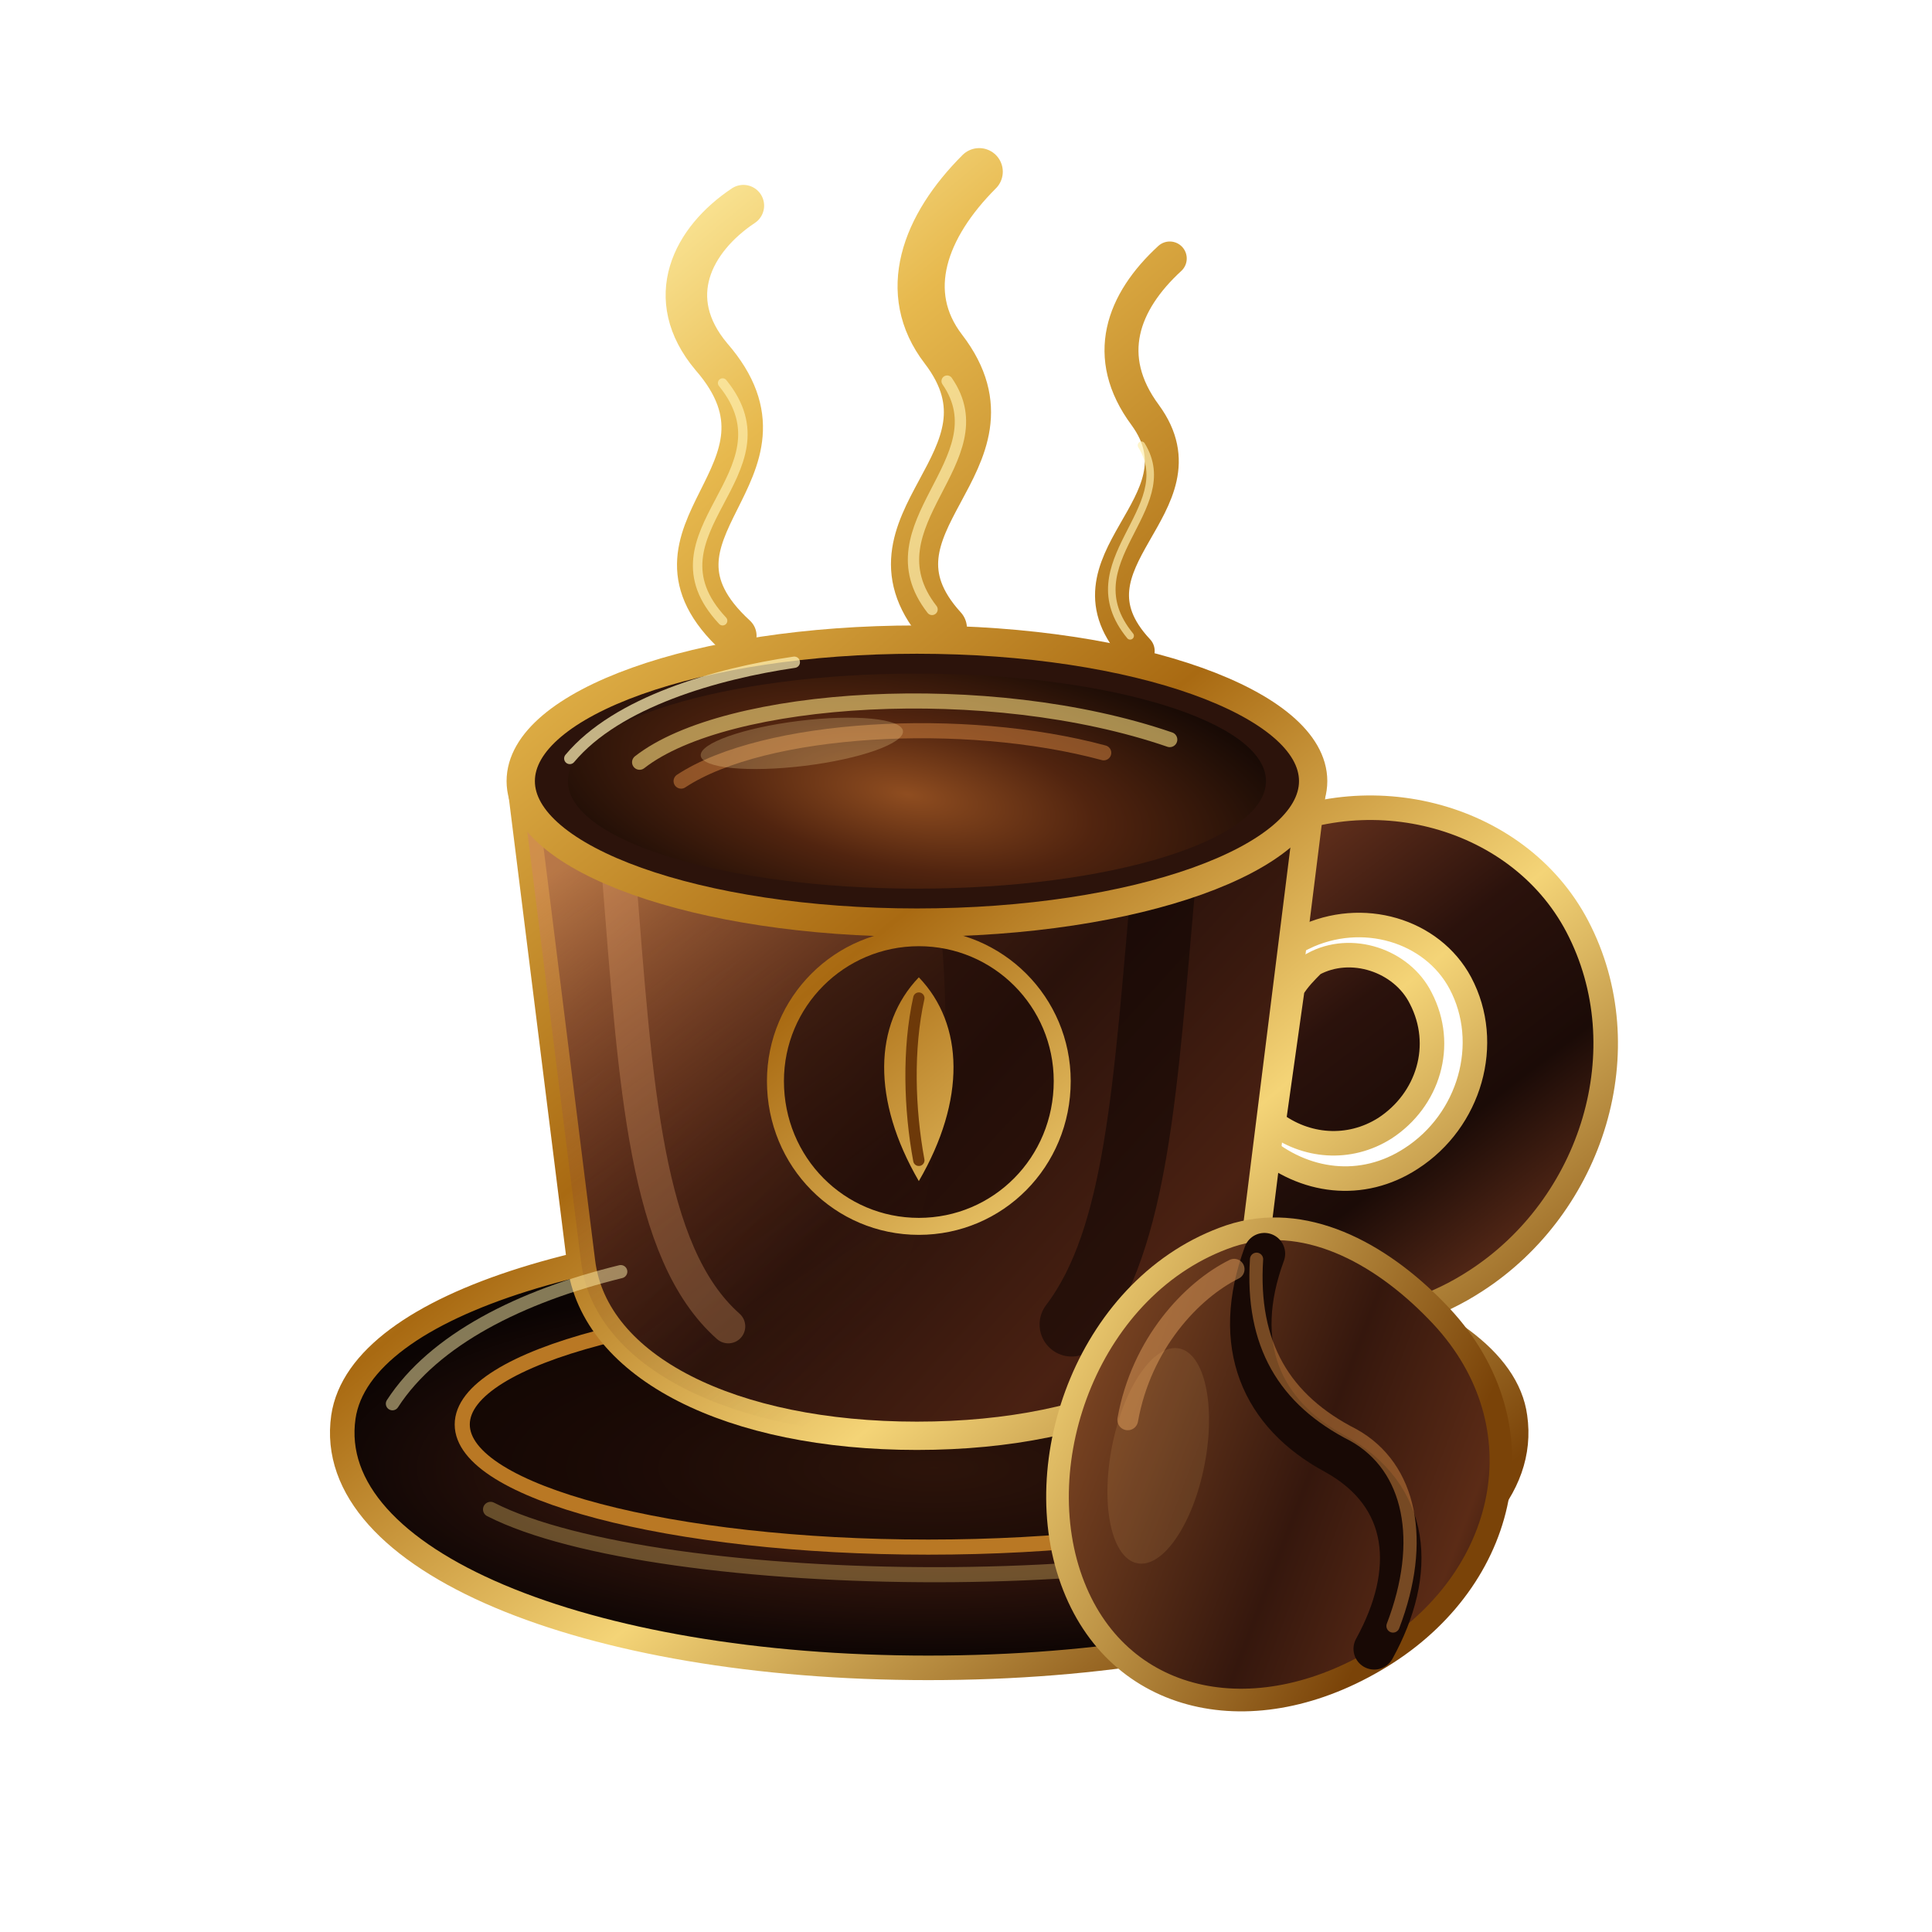
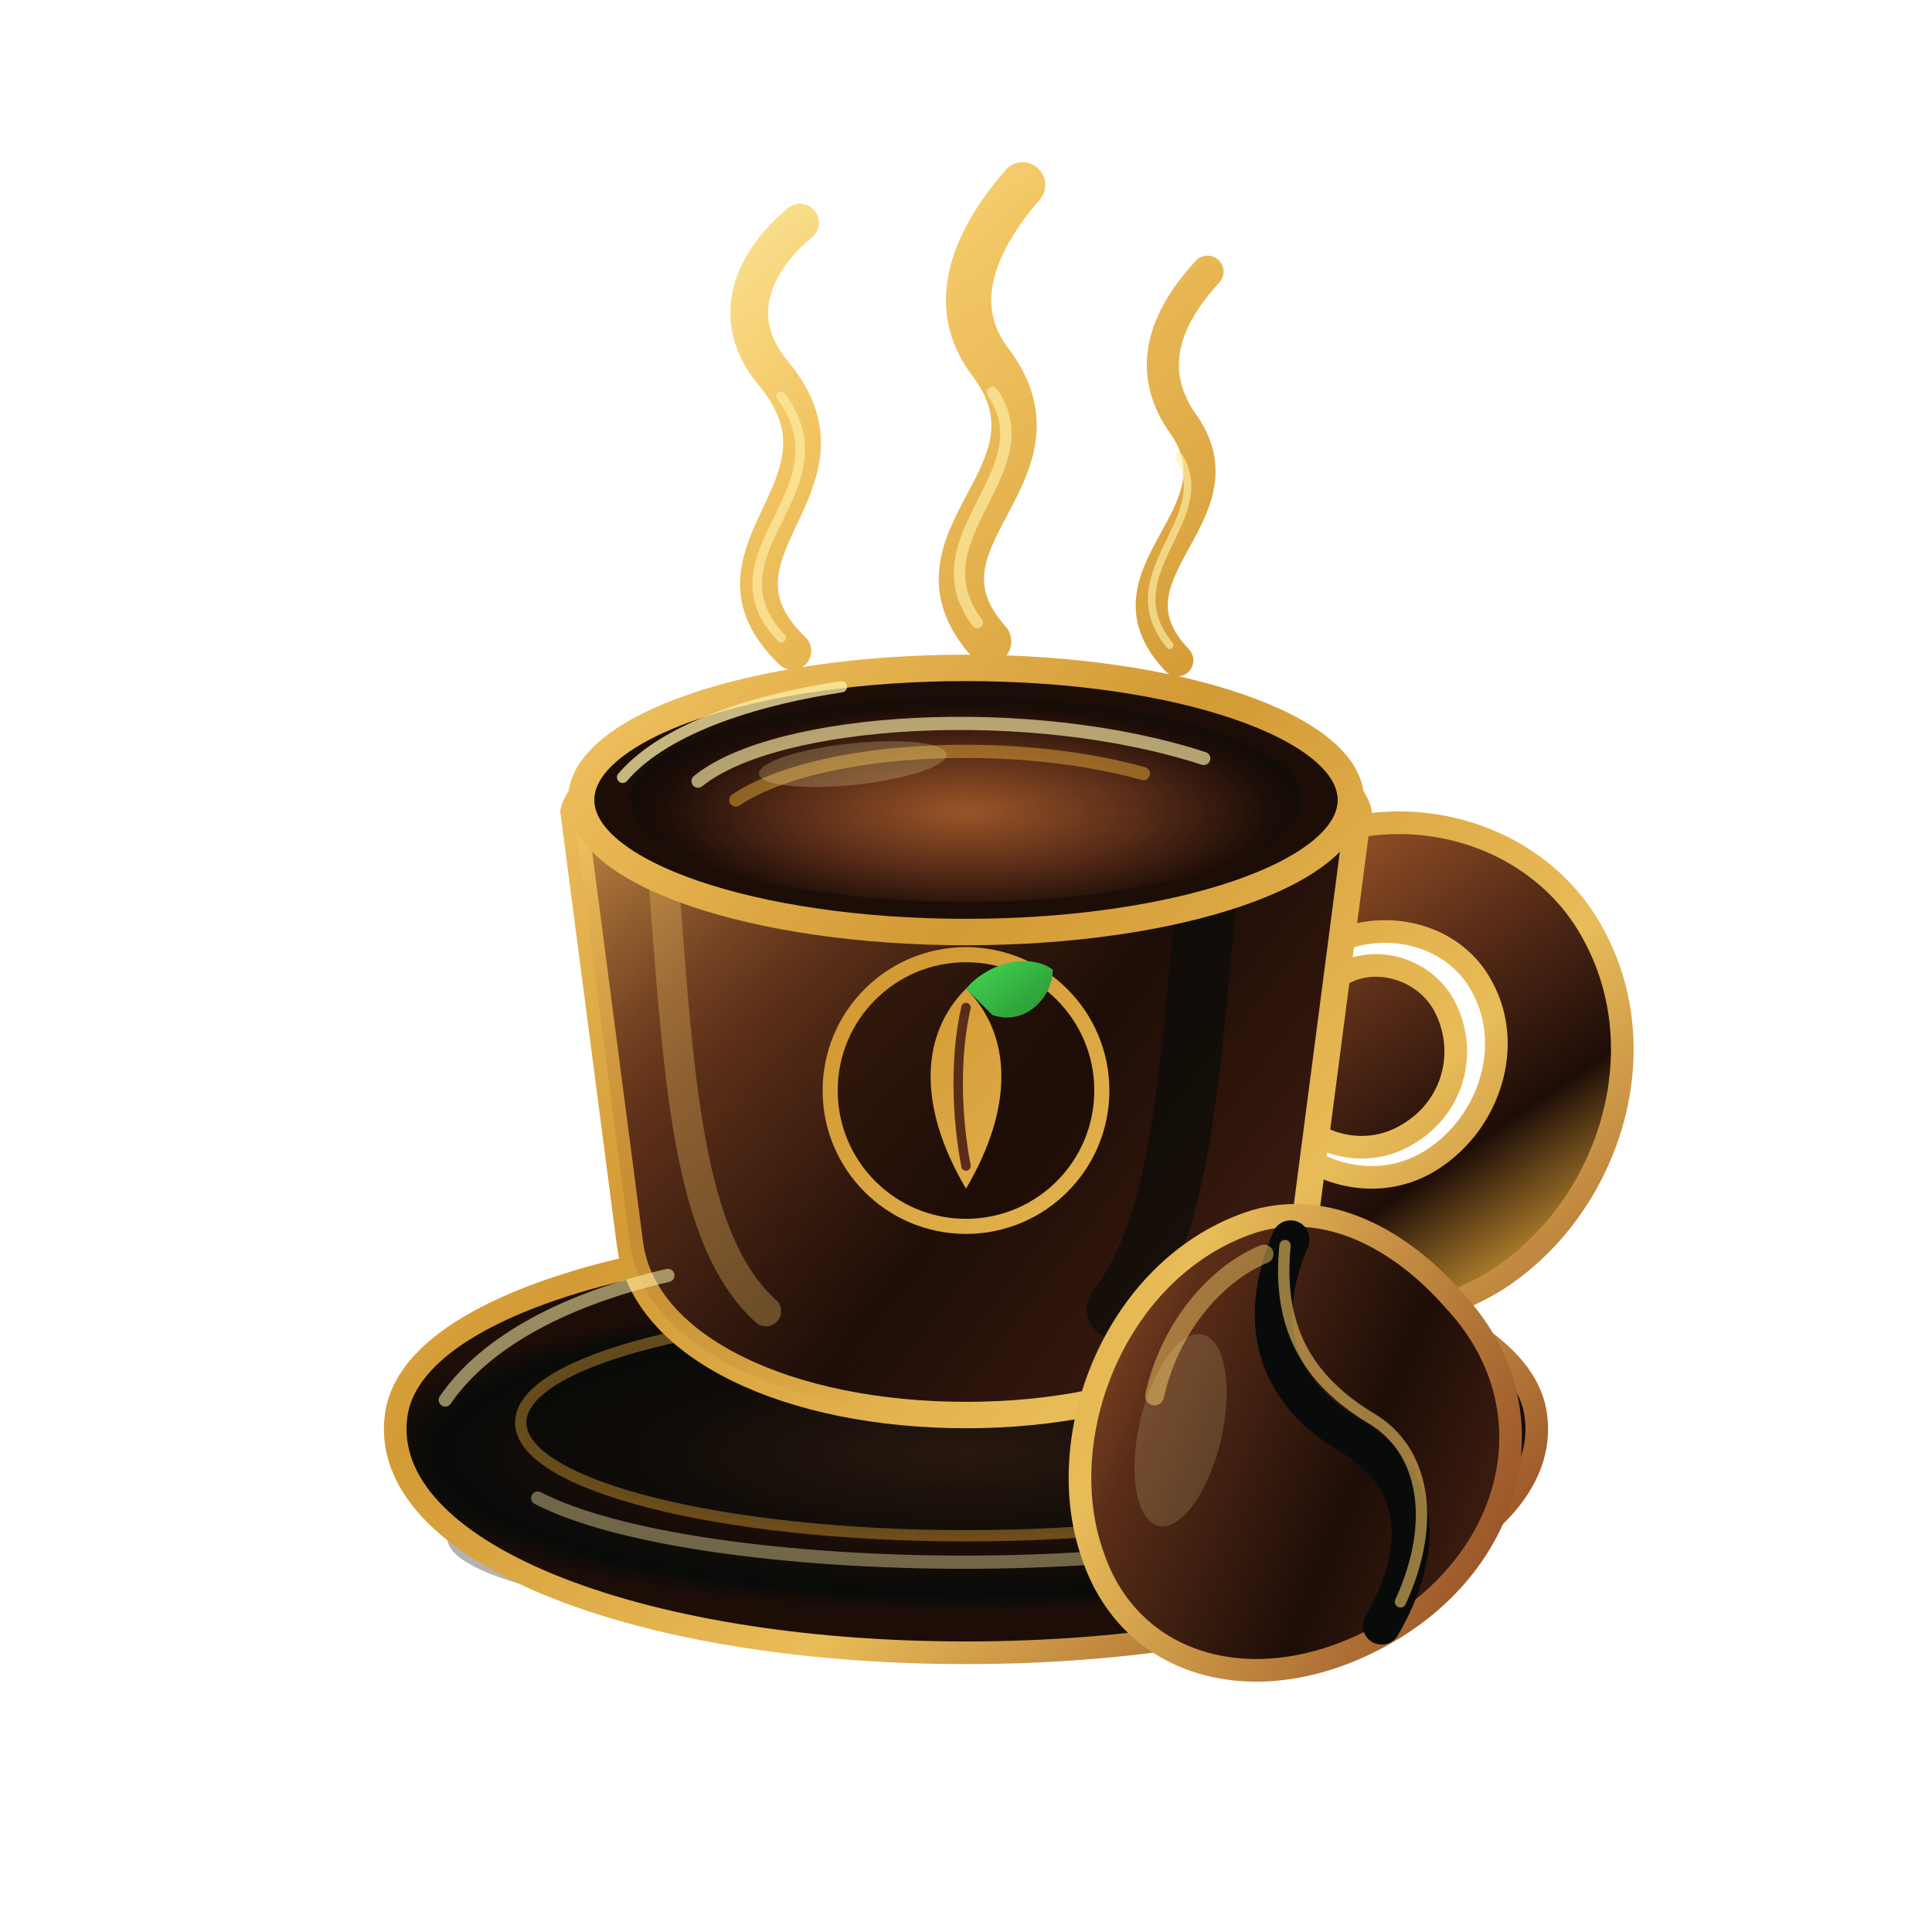
- <svg xmlns="http://www.w3.org/2000/svg" width="1024" height="1024" viewBox="0 0 1024 1024" fill="none" role="img" aria-labelledby="title desc">
+ <svg xmlns="http://www.w3.org/2000/svg" width="1024" height="1024" viewBox="0 0 1024 1024" fill="none" role="img" aria-label="Premium Cafe Logo">
  <defs>
-     <linearGradient id="gold" x1="230" y1="176" x2="756" y2="813" gradientUnits="userSpaceOnUse">
+     <linearGradient id="goldMetallic" x1="220" y1="200" x2="800" y2="820" gradientUnits="userSpaceOnUse">
      <stop offset="0" stop-color="#FFF0A8" />
-       <stop offset="0.18" stop-color="#E7B94E" />
-       <stop offset="0.48" stop-color="#A96A12" />
-       <stop offset="0.72" stop-color="#F4D477" />
-       <stop offset="1" stop-color="#7A4308" />
+       <stop offset="0.18" stop-color="#F3C765" />
+       <stop offset="0.48" stop-color="#D39A35" />
+       <stop offset="0.75" stop-color="#E8BC58" />
+       <stop offset="1" stop-color="#9A5528" />
    </linearGradient>
-     <linearGradient id="cupBody" x1="306" y1="393" x2="707" y2="760" gradientUnits="userSpaceOnUse">
-       <stop offset="0" stop-color="#8A512D" />
-       <stop offset="0.18" stop-color="#5B2C19" />
-       <stop offset="0.5" stop-color="#2A120B" />
-       <stop offset="0.76" stop-color="#4A2112" />
-       <stop offset="1" stop-color="#180A06" />
+     <linearGradient id="goldBright" x1="300" y1="350" x2="720" y2="750" gradientUnits="userSpaceOnUse">
+       <stop offset="0" stop-color="#FFFFFF" stop-opacity="0.8" />
+       <stop offset="0.25" stop-color="#F3C765" />
+       <stop offset="0.65" stop-color="#D39A35" />
+       <stop offset="1" stop-color="#8F4D20" />
    </linearGradient>
-     <linearGradient id="cupGlow" x1="335" y1="433" x2="518" y2="693" gradientUnits="userSpaceOnUse">
-       <stop stop-color="#D08B53" stop-opacity="0.72" />
-       <stop offset="0.58" stop-color="#7D3E21" stop-opacity="0.16" />
-       <stop offset="1" stop-color="#2B120A" stop-opacity="0" />
+     <linearGradient id="cupCeramic" x1="280" y1="410" x2="740" y2="760" gradientUnits="userSpaceOnUse">
+       <stop offset="0" stop-color="#9A5528" />
+       <stop offset="0.22" stop-color="#5A2D18" />
+       <stop offset="0.55" stop-color="#1D0D07" />
+       <stop offset="0.8" stop-color="#3A1A0F" />
+       <stop offset="1" stop-color="#080B09" />
    </linearGradient>
-     <radialGradient id="coffee" cx="0" cy="0" r="1" gradientTransform="translate(481 421) rotate(10) scale(238 93)" gradientUnits="userSpaceOnUse">
-       <stop stop-color="#8F4D20" />
-       <stop offset="0.42" stop-color="#51240F" />
-       <stop offset="0.82" stop-color="#241007" />
-       <stop offset="1" stop-color="#120704" />
+     <linearGradient id="cupSheen" x1="320" y1="440" x2="520" y2="700" gradientUnits="userSpaceOnUse">
+       <stop offset="0" stop-color="#F3C765" stop-opacity="0.45" />
+       <stop offset="0.4" stop-color="#9A5528" stop-opacity="0.2" />
+       <stop offset="1" stop-color="#1D0D07" stop-opacity="0" />
+     </linearGradient>
+     <radialGradient id="coffeeSurface" cx="0" cy="0" r="1" gradientTransform="translate(512 430) scale(200 68)" gradientUnits="userSpaceOnUse">
+       <stop offset="0" stop-color="#9A5528" />
+       <stop offset="0.45" stop-color="#5A2D18" />
+       <stop offset="0.8" stop-color="#1D0D07" />
+       <stop offset="1" stop-color="#080B09" />
    </radialGradient>
-     <linearGradient id="handle" x1="667" y1="438" x2="837" y2="660" gradientUnits="userSpaceOnUse">
-       <stop stop-color="#6C351F" />
-       <stop offset="0.38" stop-color="#2B120C" />
-       <stop offset="0.68" stop-color="#1B0B07" />
-       <stop offset="1" stop-color="#64301B" />
+     <linearGradient id="handleGrad" x1="680" y1="450" x2="830" y2="670" gradientUnits="userSpaceOnUse">
+       <stop offset="0" stop-color="#9A5528" />
+       <stop offset="0.35" stop-color="#5A2D18" />
+       <stop offset="0.7" stop-color="#1D0D07" />
+       <stop offset="1" stop-color="#D39A35" />
    </linearGradient>
-     <linearGradient id="bean" x1="558" y1="660" x2="784" y2="884" gradientUnits="userSpaceOnUse">
-       <stop stop-color="#B46D35" />
-       <stop offset="0.18" stop-color="#744020" />
-       <stop offset="0.56" stop-color="#35170D" />
-       <stop offset="0.83" stop-color="#5B2B16" />
-       <stop offset="1" stop-color="#1E0C07" />
+     <linearGradient id="beanBody" x1="560" y1="670" x2="770" y2="870" gradientUnits="userSpaceOnUse">
+       <stop offset="0" stop-color="#9A5528" />
+       <stop offset="0.25" stop-color="#5A2D18" />
+       <stop offset="0.65" stop-color="#1D0D07" />
+       <stop offset="0.9" stop-color="#3D1C0F" />
+       <stop offset="1" stop-color="#080B09" />
    </linearGradient>
-     <radialGradient id="saucer" cx="0" cy="0" r="1" gradientTransform="translate(495 778) rotate(90) scale(104 340)" gradientUnits="userSpaceOnUse">
-       <stop stop-color="#6E351C" />
-       <stop offset="0.5" stop-color="#32150C" />
-       <stop offset="0.85" stop-color="#160906" />
-       <stop offset="1" stop-color="#0B0403" />
+     <radialGradient id="saucerGrad" cx="0" cy="0" r="1" gradientTransform="translate(512 770) scale(320 85)" gradientUnits="userSpaceOnUse">
+       <stop offset="0" stop-color="#5A2D18" />
+       <stop offset="0.55" stop-color="#1D0D07" />
+       <stop offset="0.88" stop-color="#080B09" />
+       <stop offset="1" stop-color="#1D0D07" />
    </radialGradient>
-     <clipPath id="cupClip">
-       <path d="M277 421C285 388 365 364 486 364C607 364 687 389 695 421L664 669C657 725 584 761 486 761C388 761 315 725 308 669L277 421Z" />
+     <linearGradient id="greenLeaf" x1="480" y1="520" x2="550" y2="610" gradientUnits="userSpaceOnUse">
+       <stop offset="0" stop-color="#4CE85B" />
+       <stop offset="0.4" stop-color="#31A93D" />
+       <stop offset="1" stop-color="#1B6323" />
+     </linearGradient>
+     <clipPath id="cupClipPath">
+       <path d="M304 430C312 400 395 376 512 376C629 376 712 400 720 430L690 660C682 715 605 750 512 750C419 750 342 715 334 660L304 430Z" />
    </clipPath>
  </defs>
-   <ellipse cx="503" cy="817" rx="286" ry="53" fill="#2A1007" fill-opacity="0.38" />
-   <g stroke="url(#gold)" stroke-linecap="round" fill="none">
-     <path d="M390 337C329 281 431 251 377 189C351 158 367 127 394 109" stroke-width="22" />
-     <path d="M500 333C449 277 546 245 500 185C477 155 490 120 519 91" stroke-width="25" />
-     <path d="M603 345C558 297 642 268 607 220C584 189 595 160 620 137" stroke-width="18" />
+   <ellipse cx="512" cy="815" rx="275" ry="48" fill="#1D0D07" fill-opacity="0.32" />
+   <g stroke="url(#goldMetallic)" stroke-linecap="round" fill="none">
+     <path d="M420 345C365 292 460 258 410 198C385 168 400 138 424 118" stroke-width="20" />
+     <path d="M524 340C475 285 570 252 525 192C502 162 516 128 542 98" stroke-width="24" />
+     <path d="M624 350C580 304 660 274 628 226C606 196 618 168 640 144" stroke-width="17" />
  </g>
-   <g stroke="#FFF1B1" stroke-linecap="round" fill="none" opacity="0.68">
-     <path d="M383 329C339 282 422 251 383 203" stroke-width="5" />
-     <path d="M494 323C459 278 531 244 502 202" stroke-width="6" />
-     <path d="M599 337C567 298 626 270 605 236" stroke-width="4" />
+   <g stroke="#FFF0A8" stroke-linecap="round" fill="none" opacity="0.65">
+     <path d="M414 338C372 293 451 260 414 210" stroke-width="5" />
+     <path d="M518 330C484 285 555 250 526 208" stroke-width="6" />
+     <path d="M620 342C589 304 645 276 625 242" stroke-width="4" />
  </g>
-   <g>
-     <path d="M182 751C191 690 325 651 492 651C660 651 795 691 803 751C814 827 675 884 492 884C310 884 171 827 182 751Z" fill="url(#saucer)" stroke="url(#gold)" stroke-width="13" />
-     <ellipse cx="492" cy="755" rx="247" ry="65" fill="#120704" fill-opacity="0.7" stroke="#B97824" stroke-width="8" />
-     <path d="M260 800C348 845 643 849 743 795" stroke="#F1CD70" stroke-opacity="0.34" stroke-width="8" stroke-linecap="round" />
-     <path fill-rule="evenodd" clip-rule="evenodd" d="M660 446C721 410 804 430 836 491C870 556 844 639 782 679C742 705 696 707 657 690L668 607C691 627 722 631 748 614C779 594 791 553 774 521C759 493 722 482 691 497L660 446ZM696 511C716 500 743 509 753 529C766 554 757 583 734 598C715 610 692 608 675 595L685 524C688 519 692 515 696 511Z" fill="url(#handle)" stroke="url(#gold)" stroke-width="13" />
-     <path d="M277 421C285 388 365 364 486 364C607 364 687 389 695 421L664 669C657 725 584 761 486 761C388 761 315 725 308 669L277 421Z" fill="url(#cupBody)" stroke="url(#gold)" stroke-width="15" stroke-linejoin="round" />
-     <g clip-path="url(#cupClip)">
-       <ellipse cx="357" cy="540" rx="144" ry="254" fill="url(#cupGlow)" />
-       <path d="M328 463C337 576 342 664 386 703" stroke="#E6A66D" stroke-opacity="0.3" stroke-width="18" stroke-linecap="round" />
-       <path d="M617 464C607 576 603 656 568 702" stroke="#110604" stroke-opacity="0.58" stroke-width="34" stroke-linecap="round" />
+   <g id="saucer">
+     <path d="M210 750C218 692 348 654 512 654C676 654 806 692 814 750C824 822 688 876 512 876C336 876 200 822 210 750Z" fill="url(#saucerGrad)" stroke="url(#goldMetallic)" stroke-width="12" />
+     <ellipse cx="512" cy="754" rx="236" ry="60" fill="#080B09" fill-opacity="0.6" stroke="#D39A35" stroke-opacity="0.45" stroke-width="6" />
+     <path d="M285 794C370 838 650 842 745 790" stroke="#FFF0A8" stroke-opacity="0.4" stroke-width="7" stroke-linecap="round" />
+   </g>
+   <g id="handle">
+     <path fill-rule="evenodd" clip-rule="evenodd" d="M678 454C736 418 816 438 846 498C878 560 852 640 794 678C756 702 710 704 674 688L684 608C706 626 736 630 760 614C790 594 802 554 786 524C772 496 736 486 706 500L678 454ZM712 516C730 506 756 514 766 534C778 558 770 586 748 600C730 612 708 610 692 598L702 528C705 523 708 519 712 516Z" fill="url(#handleGrad)" stroke="url(#goldMetallic)" stroke-width="12" />
+   </g>
+   <g id="cup">
+     <path d="M304 430C312 400 395 376 512 376C629 376 712 400 720 430L690 660C682 715 605 750 512 750C419 750 342 715 334 660L304 430Z" fill="url(#cupCeramic)" stroke="url(#goldMetallic)" stroke-width="14" stroke-linejoin="round" />
+     <g clip-path="url(#cupClipPath)">
+       <ellipse cx="380" cy="545" rx="140" ry="240" fill="url(#cupSheen)" />
+       <path d="M352 470C360 575 365 658 406 695" stroke="#F3C765" stroke-opacity="0.32" stroke-width="16" stroke-linecap="round" />
+       <path d="M640 470C630 575 626 650 592 694" stroke="#080B09" stroke-opacity="0.65" stroke-width="32" stroke-linecap="round" />
    </g>
-     <ellipse cx="486" cy="414" rx="210" ry="75" fill="#2C130B" stroke="url(#gold)" stroke-width="15" />
-     <ellipse cx="486" cy="414" rx="185" ry="57" fill="url(#coffee)" />
-     <path d="M339 404C385 368 524 359 620 392" stroke="#F4D77B" stroke-opacity="0.62" stroke-width="8" stroke-linecap="round" />
-     <path d="M361 414C405 385 511 379 585 399" stroke="#D88942" stroke-opacity="0.5" stroke-width="8" stroke-linecap="round" />
-     <ellipse cx="425" cy="394" rx="54" ry="12" transform="rotate(-7 425 394)" fill="#FFE6A0" fill-opacity="0.24" />
-     <path d="M411 573C411 531 445 497 487 497C529 497 563 531 563 573C563 616 529 650 487 650C445 650 411 616 411 573Z" fill="#1C0A06" fill-opacity="0.5" stroke="url(#gold)" stroke-width="9" />
-     <path d="M487 518C463 543 462 583 487 626C512 583 511 543 487 518Z" fill="url(#gold)" />
-     <path d="M487 529C481 556 482 588 487 615" stroke="#6D3909" stroke-width="6" stroke-linecap="round" />
+     <ellipse cx="512" cy="424" rx="204" ry="70" fill="#1D0D07" stroke="url(#goldMetallic)" stroke-width="14" />
+     <ellipse cx="512" cy="424" rx="178" ry="54" fill="url(#coffeeSurface)" />
+     <path d="M370 414C412 380 546 372 638 402" stroke="#FFF0A8" stroke-opacity="0.65" stroke-width="7" stroke-linecap="round" />
+     <path d="M390 424C432 396 534 390 606 410" stroke="#D39A35" stroke-opacity="0.55" stroke-width="7" stroke-linecap="round" />
+     <ellipse cx="452" cy="405" rx="50" ry="11" transform="rotate(-6 452 405)" fill="#FFF0A8" fill-opacity="0.22" />
+     <ellipse cx="512" cy="578" rx="72" ry="72" fill="#1D0D07" fill-opacity="0.55" stroke="url(#goldMetallic)" stroke-width="8" />
+     <path d="M512 524C488 548 486 586 512 630C538 586 536 548 512 524Z" fill="url(#goldMetallic)" />
+     <path d="M512 534C506 560 507 592 512 618" stroke="#5A2D18" stroke-width="5" stroke-linecap="round" />
+     <path d="M512 524C526 508 548 506 558 514C558 528 544 544 526 538L512 524Z" fill="url(#greenLeaf)" />
  </g>
-   <g transform="rotate(-24 688 766)">
-     <path d="M784 731C812 806 764 874 686 886C607 898 546 855 549 786C552 715 622 643 700 650C741 654 769 690 784 731Z" fill="url(#bean)" stroke="url(#gold)" stroke-width="12" />
-     <path d="M713 666C677 703 677 743 704 778C732 815 718 853 681 881" stroke="#180905" stroke-width="22" stroke-linecap="round" />
-     <path d="M708 667C687 707 691 741 717 773C738 801 729 840 695 874" stroke="#C07C3C" stroke-opacity="0.56" stroke-width="7" stroke-linecap="round" />
-     <path d="M611 717C634 683 670 668 695 667" stroke="#E5A35E" stroke-opacity="0.48" stroke-width="11" stroke-linecap="round" />
-     <ellipse cx="618" cy="741" rx="25" ry="58" transform="rotate(35 618 741)" fill="#F5BD71" fill-opacity="0.13" />
+   <g id="frontBean" transform="rotate(-22 700 755)">
+     <path d="M790 720C818 792 770 858 694 870C618 882 558 840 562 774C565 706 632 636 708 642C748 646 776 680 790 720Z" fill="url(#beanBody)" stroke="url(#goldMetallic)" stroke-width="12" />
+     <path d="M722 658C686 694 686 732 712 766C740 802 726 838 690 866" stroke="#080B09" stroke-width="20" stroke-linecap="round" />
+     <path d="M718 660C698 698 702 730 726 762C746 788 738 826 704 858" stroke="#F3C765" stroke-opacity="0.6" stroke-width="6" stroke-linecap="round" />
+     <path d="M624 708C646 676 680 660 706 660" stroke="#F3C765" stroke-opacity="0.5" stroke-width="10" stroke-linecap="round" />
+     <ellipse cx="630" cy="730" rx="22" ry="52" transform="rotate(35 630 730)" fill="#FFF0A8" fill-opacity="0.16" />
  </g>
-   <path d="M302 402C327 372 380 357 421 351" stroke="#FFF2B5" stroke-opacity="0.72" stroke-width="6" stroke-linecap="round" />
-   <path d="M208 744C230 710 276 687 329 674" stroke="#FFF0AD" stroke-opacity="0.5" stroke-width="7" stroke-linecap="round" />
+   <path d="M330 412C354 384 406 370 446 364" stroke="#FFF0A8" stroke-opacity="0.75" stroke-width="6" stroke-linecap="round" />
+   <path d="M236 742C258 710 302 688 354 676" stroke="#FFF0A8" stroke-opacity="0.55" stroke-width="7" stroke-linecap="round" />
</svg>
